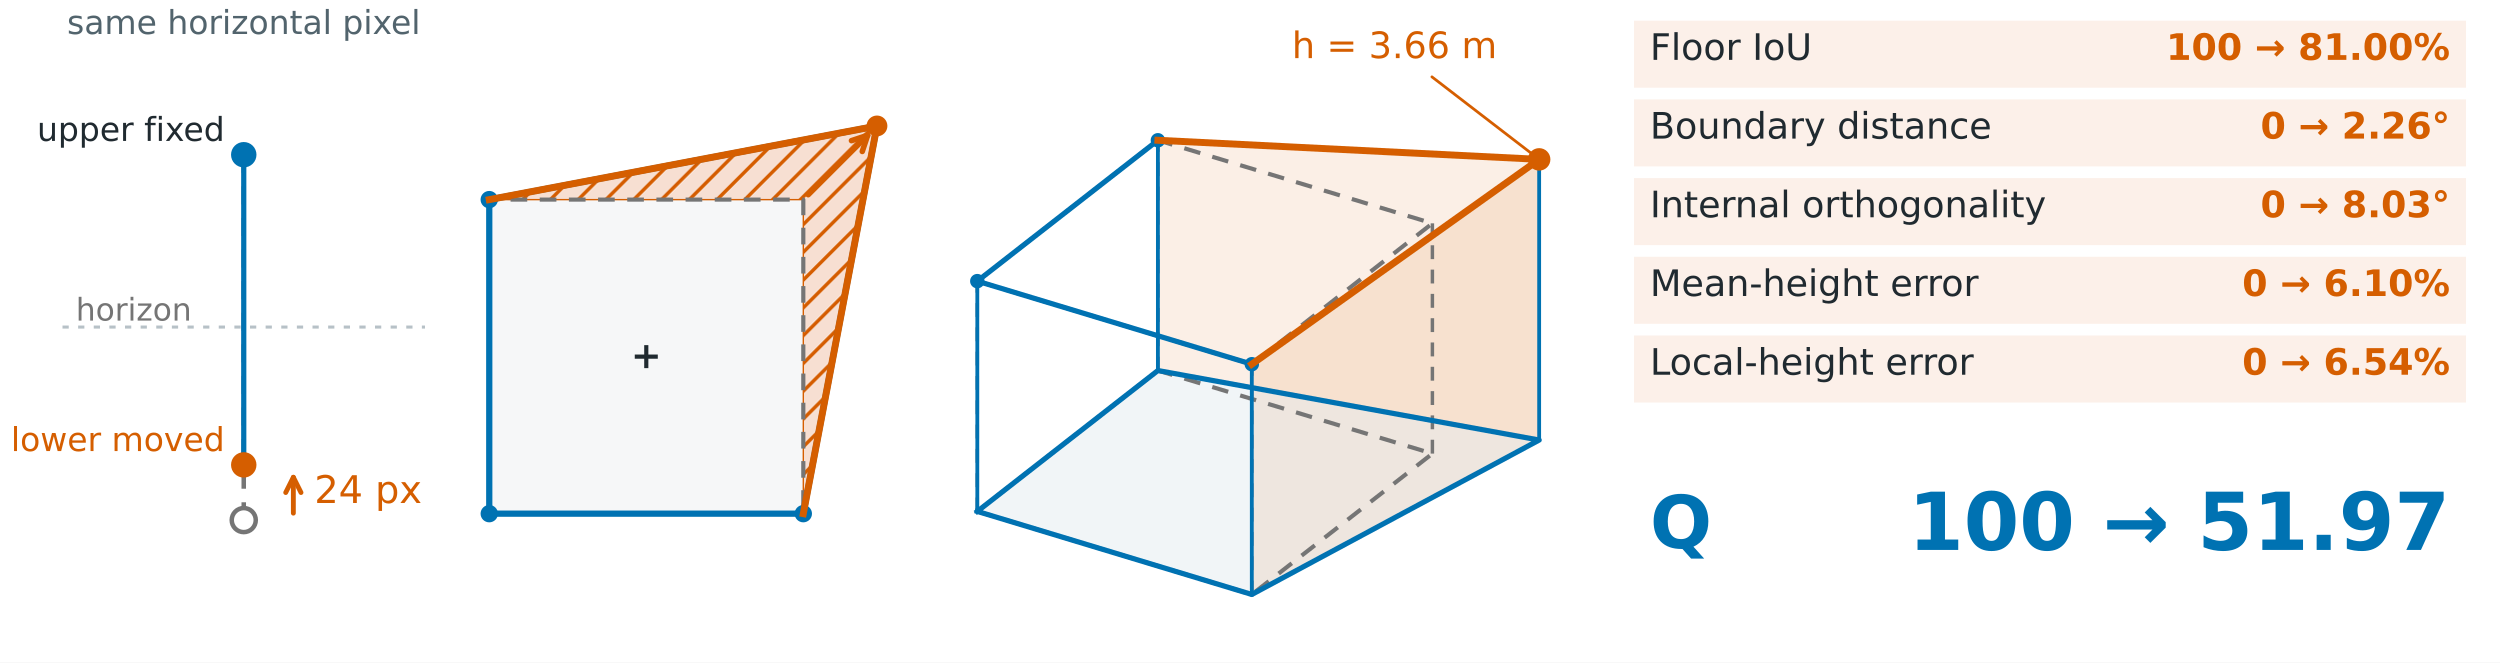
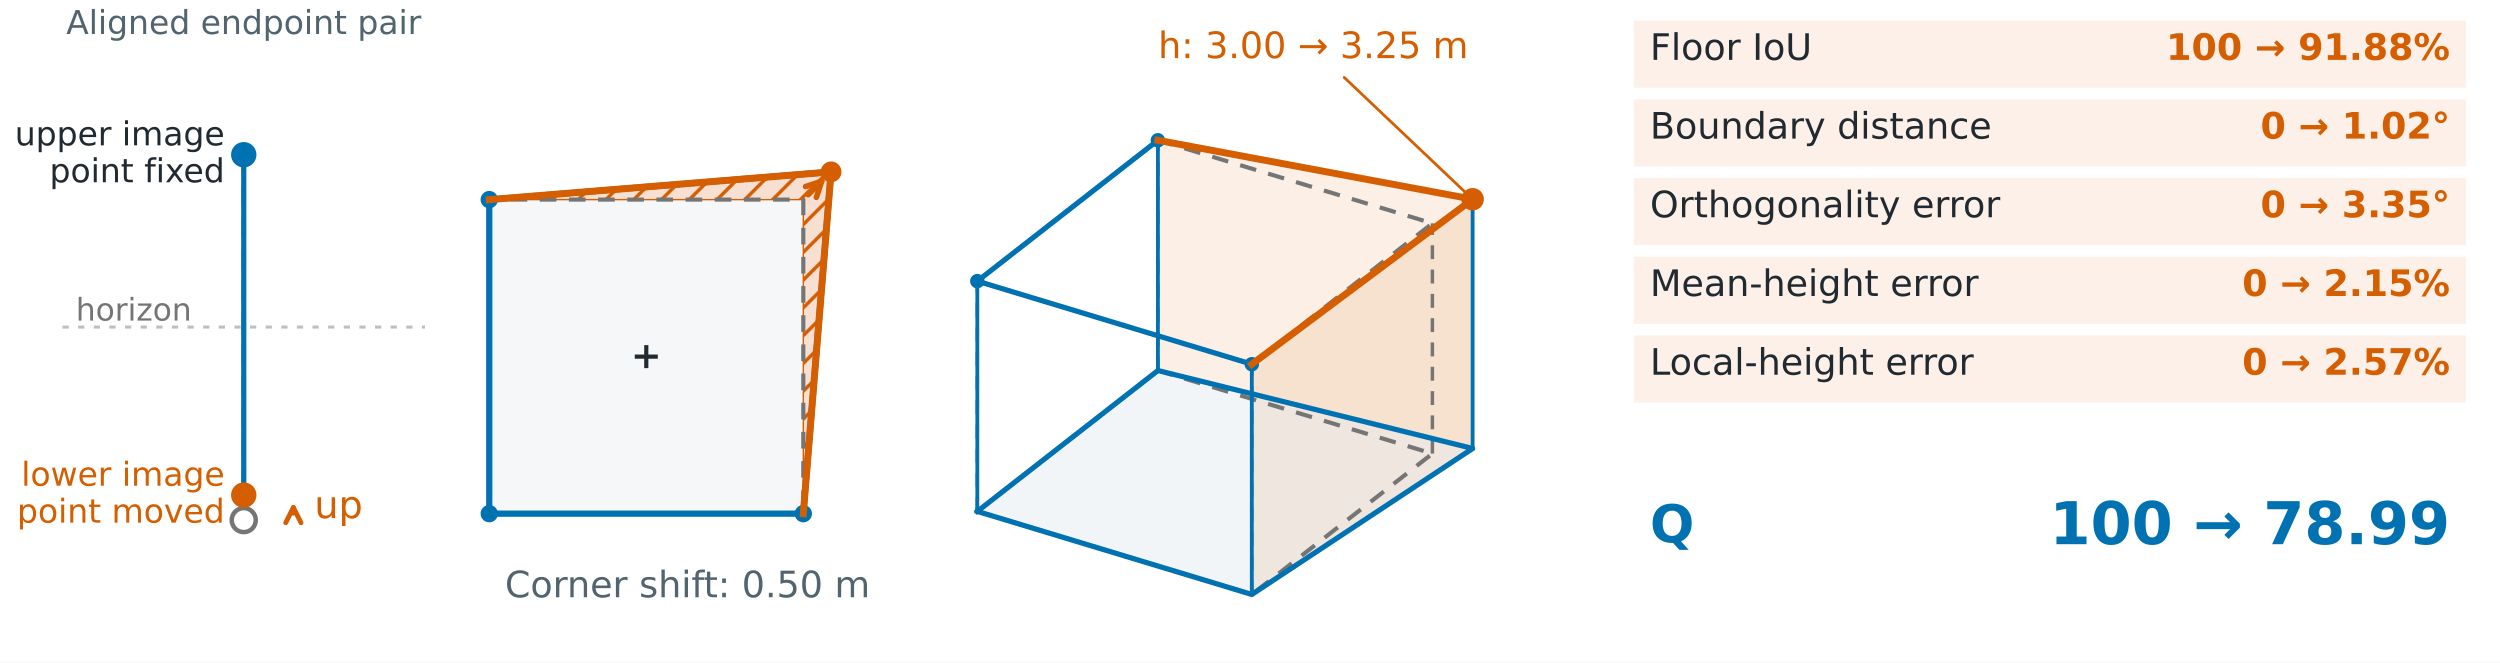
<svg xmlns="http://www.w3.org/2000/svg" xmlns:xlink="http://www.w3.org/1999/xlink" width="720pt" height="190.8pt" viewBox="0 0 720 190.8" version="1.1">
  <defs>
    <style type="text/css">*{stroke-linejoin: round; stroke-linecap: butt}</style>
  </defs>
  <g id="figure_1">
    <g id="patch_1">
      <path d="M 0 190.8  L 720 190.8  L 720 0  L 0 0  z " style="fill: #ffffff" />
    </g>
    <g id="axes_1">
      <g id="line2d_1">
-         <path d="M 70.2 44.561  L 70.2 149.788  " clip-path="url(#p47fd66f3b3)" style="fill: none; stroke-dasharray: 5.2,3.9; stroke-dashoffset: 0; stroke: #757575; stroke-width: 1.3" />
+         <path d="M 70.2 44.561  L 70.2 149.788  " clip-path="url(#p12be462ead)" style="fill: none; stroke-dasharray: 5.2,3.9; stroke-dashoffset: 0; stroke: #757575; stroke-width: 1.3" />
      </g>
      <g id="line2d_2">
-         <path d="M 70.2 44.561  L 70.2 133.885  " clip-path="url(#p47fd66f3b3)" style="fill: none; stroke: #0072b2; stroke-width: 1.5; stroke-linecap: square" />
+         <path d="M 70.2 44.561  L 70.2 142.584  " clip-path="url(#p12be462ead)" style="fill: none; stroke: #0072b2; stroke-width: 1.5; stroke-linecap: square" />
      </g>
      <g id="line2d_3">
-         <path d="M 18 94.195  L 122.4 94.195  " clip-path="url(#p47fd66f3b3)" style="fill: none; stroke-dasharray: 1.8,2.7; stroke-dashoffset: 0; stroke: #b7c1c7; stroke-width: 0.9" />
+         <path d="M 18 94.195  L 122.4 94.195  " clip-path="url(#p12be462ead)" style="fill: none; stroke-dasharray: 1.8,2.7; stroke-dashoffset: 0; stroke: #b7c1c7; stroke-width: 0.9" />
      </g>
      <g id="text_1">
        <text style="fill: #757575; font: 9px 'DejaVu Sans'; text-anchor: start" x="21.846" y="92.323" transform="rotate(-0 21.84632 92.32281)">horizon</text>
      </g>
      <g id="patch_2">
-         <path d="M 84.486 147.788  Q 84.486 141.836 84.486 137.45  " style="fill: none; stroke: #d55e00; stroke-width: 1.4; stroke-linecap: round" />
-         <path d="M 82.286 141.85  L 84.486 137.45  L 86.686 141.85  " style="fill: none; stroke: #d55e00; stroke-width: 1.4; stroke-linecap: round" />
+         <path d="M 84.486 147.786  Q 84.486 146.185 84.486 146.148  " style="fill: none; stroke: #d55e00; stroke-width: 1.4; stroke-linecap: round" />
+         <path d="M 82.286 150.548  L 84.486 146.148  L 86.686 150.548  " style="fill: none; stroke: #d55e00; stroke-width: 1.4; stroke-linecap: round" />
      </g>
      <g id="text_2">
-         <text style="fill: #d55e00; font: 11px 'DejaVu Sans'; text-anchor: start" x="90.531" y="144.872" transform="rotate(-0 90.53053 144.8718)">24 px</text>
+         <text style="fill: #d55e00; font: 11px 'DejaVu Sans'; text-anchor: start" x="90.531" y="149.221" transform="rotate(-0 90.53053 149.2211)">up</text>
      </g>
      <g id="text_3">
-         <text style="fill: #202a30; font: 9.5px 'DejaVu Sans'; text-anchor: end" x="64.705" y="40.585" transform="rotate(-0 64.70526 40.58513)">upper fixed</text>
+         <text style="fill: #202a30; font: 9.5px 'DejaVu Sans'" transform="translate(4.261513 41.86324)">upper image</text>
+         <text style="fill: #202a30; font: 9.5px 'DejaVu Sans'" transform="translate(14.27214 52.50116)">point fixed</text>
      </g>
      <g id="text_4">
-         <text style="fill: #d55e00; font: 9.5px 'DejaVu Sans'; text-anchor: end" x="64.705" y="129.909" transform="rotate(-0 64.70526 129.9095)">lower moved</text>
+         <text style="fill: #d55e00; font: 9.5px 'DejaVu Sans'" transform="translate(6.122919 139.8862)">lower image</text>
+         <text style="fill: #d55e00; font: 9.5px 'DejaVu Sans'" transform="translate(4.892373 150.5241)">point moved</text>
      </g>
      <g id="text_5">
-         <text style="fill: #52646d; font: 9.5px 'DejaVu Sans'; text-anchor: middle" x="70.2" y="9.797" transform="rotate(-0 70.2 9.796657)">same horizontal pixel</text>
+         <text style="fill: #52646d; font: 9.5px 'DejaVu Sans'; text-anchor: middle" x="70.2" y="9.797" transform="rotate(-0 70.2 9.796657)">Aligned endpoint pair</text>
      </g>
      <g id="PathCollection_1">
        <defs>
-           <path id="m1e72937342" d="M 0 3.464  C 0.919 3.464 1.8 3.099 2.449 2.449  C 3.099 1.8 3.464 0.919 3.464 0  C 3.464 -0.919 3.099 -1.8 2.449 -2.449  C 1.8 -3.099 0.919 -3.464 0 -3.464  C -0.919 -3.464 -1.8 -3.099 -2.449 -2.449  C -3.099 -1.8 -3.464 -0.919 -3.464 0  C -3.464 0.919 -3.099 1.8 -2.449 2.449  C -1.8 3.099 -0.919 3.464 0 3.464  z " style="stroke: #757575; stroke-width: 1.3" />
-         </defs>
-         <g clip-path="url(#p47fd66f3b3)">
-           <use xlink:href="#m1e72937342" x="70.2" y="149.788" style="fill: #ffffff; stroke: #757575; stroke-width: 1.3" />
+           <path id="m90e0033ec5" d="M 0 3.464  C 0.919 3.464 1.8 3.099 2.449 2.449  C 3.099 1.8 3.464 0.919 3.464 0  C 3.464 -0.919 3.099 -1.8 2.449 -2.449  C 1.8 -3.099 0.919 -3.464 0 -3.464  C -0.919 -3.464 -1.8 -3.099 -2.449 -2.449  C -3.099 -1.8 -3.464 -0.919 -3.464 0  C -3.464 0.919 -3.099 1.8 -2.449 2.449  C -1.8 3.099 -0.919 3.464 0 3.464  z " style="stroke: #757575; stroke-width: 1.3" />
+         </defs>
+         <g clip-path="url(#p12be462ead)">
+           <use xlink:href="#m90e0033ec5" x="70.2" y="149.788" style="fill: #ffffff; stroke: #757575; stroke-width: 1.3" />
        </g>
      </g>
      <g id="PathCollection_2">
        <defs>
-           <path id="m1fa4584f68" d="M 0 3.162  C 0.839 3.162 1.643 2.829 2.236 2.236  C 2.829 1.643 3.162 0.839 3.162 0  C 3.162 -0.839 2.829 -1.643 2.236 -2.236  C 1.643 -2.829 0.839 -3.162 0 -3.162  C -0.839 -3.162 -1.643 -2.829 -2.236 -2.236  C -2.829 -1.643 -3.162 -0.839 -3.162 0  C -3.162 0.839 -2.829 1.643 -2.236 2.236  C -1.643 2.829 -0.839 3.162 0 3.162  z " style="stroke: #d55e00" />
-         </defs>
-         <g clip-path="url(#p47fd66f3b3)">
-           <use xlink:href="#m1fa4584f68" x="70.2" y="133.885" style="fill: #d55e00; stroke: #d55e00" />
+           <path id="m12d34ad9b4" d="M 0 3.162  C 0.839 3.162 1.643 2.829 2.236 2.236  C 2.829 1.643 3.162 0.839 3.162 0  C 3.162 -0.839 2.829 -1.643 2.236 -2.236  C 1.643 -2.829 0.839 -3.162 0 -3.162  C -0.839 -3.162 -1.643 -2.829 -2.236 -2.236  C -2.829 -1.643 -3.162 -0.839 -3.162 0  C -3.162 0.839 -2.829 1.643 -2.236 2.236  C -1.643 2.829 -0.839 3.162 0 3.162  z " style="stroke: #d55e00" />
+         </defs>
+         <g clip-path="url(#p12be462ead)">
+           <use xlink:href="#m12d34ad9b4" x="70.2" y="142.584" style="fill: #d55e00; stroke: #d55e00" />
        </g>
      </g>
      <g id="PathCollection_3">
        <defs>
-           <path id="mf00b28043d" d="M 0 3.162  C 0.839 3.162 1.643 2.829 2.236 2.236  C 2.829 1.643 3.162 0.839 3.162 0  C 3.162 -0.839 2.829 -1.643 2.236 -2.236  C 1.643 -2.829 0.839 -3.162 0 -3.162  C -0.839 -3.162 -1.643 -2.829 -2.236 -2.236  C -2.829 -1.643 -3.162 -0.839 -3.162 0  C -3.162 0.839 -2.829 1.643 -2.236 2.236  C -1.643 2.829 -0.839 3.162 0 3.162  z " style="stroke: #0072b2" />
-         </defs>
-         <g clip-path="url(#p47fd66f3b3)">
-           <use xlink:href="#mf00b28043d" x="70.2" y="44.561" style="fill: #0072b2; stroke: #0072b2" />
+           <path id="m30f1908fba" d="M 0 3.162  C 0.839 3.162 1.643 2.829 2.236 2.236  C 2.829 1.643 3.162 0.839 3.162 0  C 3.162 -0.839 2.829 -1.643 2.236 -2.236  C 1.643 -2.829 0.839 -3.162 0 -3.162  C -0.839 -3.162 -1.643 -2.829 -2.236 -2.236  C -2.829 -1.643 -3.162 -0.839 -3.162 0  C -3.162 0.839 -2.829 1.643 -2.236 2.236  C -1.643 2.829 -0.839 3.162 0 3.162  z " style="stroke: #0072b2" />
+         </defs>
+         <g clip-path="url(#p12be462ead)">
+           <use xlink:href="#m30f1908fba" x="70.2" y="44.561" style="fill: #0072b2; stroke: #0072b2" />
        </g>
      </g>
    </g>
    <g id="axes_2">
      <g id="patch_3">
-         <path d="M 140.906 147.936  L 231.352 147.936  L 231.352 57.49  L 140.906 57.49  z " clip-path="url(#p4f1eaa41f7)" style="fill: #f6f7f8" />
+         <path d="M 140.906 147.936  L 231.352 147.936  L 231.352 57.49  L 140.906 57.49  z " clip-path="url(#pf2e5a7522f)" style="fill: #f6f7f8" />
      </g>
      <g id="patch_4">
-         <path d="M 231.352 57.49  L 140.906 57.49  L 252.569 36.273  L 231.352 147.936  z " clip-path="url(#p4f1eaa41f7)" style="fill: url(#hb64150e3e7); stroke: #d55e00; stroke-width: 0.4; stroke-linejoin: miter" />
+         <path d="M 231.352 57.49  L 140.906 57.49  L 239.346 49.496  L 231.352 147.936  z " clip-path="url(#pf2e5a7522f)" style="fill: url(#he7a66730dc); stroke: #d55e00; stroke-width: 0.4; stroke-linejoin: miter" />
+       </g>
+       <g id="text_6">
+         <text style="fill: #52646d; font: 10.5px 'DejaVu Sans'; text-anchor: middle" x="198" y="172.014" transform="rotate(-0 198 172.0141)">Corner shift: 0.50 m</text>
      </g>
      <g id="line2d_4">
-         <path d="M 140.906 147.936  L 231.352 147.936  L 231.352 57.49  L 140.906 57.49  L 140.906 147.936  " clip-path="url(#p4f1eaa41f7)" style="fill: none; stroke-dasharray: 4.8,3.6; stroke-dashoffset: 0; stroke: #757575; stroke-width: 1.2" />
+         <path d="M 140.906 147.936  L 231.352 147.936  L 231.352 57.49  L 140.906 57.49  L 140.906 147.936  " clip-path="url(#pf2e5a7522f)" style="fill: none; stroke-dasharray: 4.8,3.6; stroke-dashoffset: 0; stroke: #757575; stroke-width: 1.2" />
      </g>
      <g id="line2d_5">
-         <path d="M 140.906 147.936  L 231.352 147.936  L 252.569 36.273  L 140.906 57.49  L 140.906 147.936  " clip-path="url(#p4f1eaa41f7)" style="fill: none; stroke: #0072b2; stroke-width: 1.8; stroke-linecap: square" />
+         <path d="M 140.906 147.936  L 231.352 147.936  L 239.346 49.496  L 140.906 57.49  L 140.906 147.936  " clip-path="url(#pf2e5a7522f)" style="fill: none; stroke: #0072b2; stroke-width: 1.8; stroke-linecap: square" />
      </g>
      <g id="PathCollection_4">
        <defs>
-           <path id="ma110269c0b" d="M 0 2  C 0.53 2 1.039 1.789 1.414 1.414  C 1.789 1.039 2 0.53 2 0  C 2 -0.53 1.789 -1.039 1.414 -1.414  C 1.039 -1.789 0.53 -2 0 -2  C -0.53 -2 -1.039 -1.789 -1.414 -1.414  C -1.789 -1.039 -2 -0.53 -2 0  C -2 0.53 -1.789 1.039 -1.414 1.414  C -1.039 1.789 -0.53 2 0 2  z " style="stroke: #0072b2" />
-         </defs>
-         <g clip-path="url(#p4f1eaa41f7)">
-           <use xlink:href="#ma110269c0b" x="140.906" y="147.936" style="fill: #0072b2; stroke: #0072b2" />
-           <use xlink:href="#ma110269c0b" x="231.352" y="147.936" style="fill: #0072b2; stroke: #0072b2" />
-           <use xlink:href="#ma110269c0b" x="252.569" y="36.273" style="fill: #0072b2; stroke: #0072b2" />
-           <use xlink:href="#ma110269c0b" x="140.906" y="57.49" style="fill: #0072b2; stroke: #0072b2" />
+           <path id="mf0d7ec6fe2" d="M 0 2  C 0.53 2 1.039 1.789 1.414 1.414  C 1.789 1.039 2 0.53 2 0  C 2 -0.53 1.789 -1.039 1.414 -1.414  C 1.039 -1.789 0.53 -2 0 -2  C -0.53 -2 -1.039 -1.789 -1.414 -1.414  C -1.789 -1.039 -2 -0.53 -2 0  C -2 0.53 -1.789 1.039 -1.414 1.414  C -1.039 1.789 -0.53 2 0 2  z " style="stroke: #0072b2" />
+         </defs>
+         <g clip-path="url(#pf2e5a7522f)">
+           <use xlink:href="#mf0d7ec6fe2" x="140.906" y="147.936" style="fill: #0072b2; stroke: #0072b2" />
+           <use xlink:href="#mf0d7ec6fe2" x="231.352" y="147.936" style="fill: #0072b2; stroke: #0072b2" />
+           <use xlink:href="#mf0d7ec6fe2" x="239.346" y="49.496" style="fill: #0072b2; stroke: #0072b2" />
+           <use xlink:href="#mf0d7ec6fe2" x="140.906" y="57.49" style="fill: #0072b2; stroke: #0072b2" />
        </g>
      </g>
      <g id="PathCollection_5">
        <defs>
-           <path id="m1e4c446763" d="M -3.317 0  L 3.317 0  M 0 3.317  L 0 -3.317  " style="stroke: #202a30; stroke-width: 1.2" />
-         </defs>
-         <g clip-path="url(#p4f1eaa41f7)">
-           <use xlink:href="#m1e4c446763" x="186.129" y="102.713" style="fill: #202a30; stroke: #202a30; stroke-width: 1.2" />
+           <path id="m41f6b5b3f2" d="M -3.317 0  L 3.317 0  M 0 3.317  L 0 -3.317  " style="stroke: #202a30; stroke-width: 1.2" />
+         </defs>
+         <g clip-path="url(#pf2e5a7522f)">
+           <use xlink:href="#m41f6b5b3f2" x="186.129" y="102.713" style="fill: #202a30; stroke: #202a30; stroke-width: 1.2" />
        </g>
      </g>
      <g id="line2d_6">
-         <path d="M 231.352 147.936  L 252.569 36.273  " clip-path="url(#p4f1eaa41f7)" style="fill: none; stroke: #d55e00; stroke-width: 2; stroke-linecap: square" />
+         <path d="M 231.352 147.936  L 239.346 49.496  " clip-path="url(#pf2e5a7522f)" style="fill: none; stroke: #d55e00; stroke-width: 2; stroke-linecap: square" />
      </g>
      <g id="line2d_7">
-         <path d="M 252.569 36.273  L 140.906 57.49  " clip-path="url(#p4f1eaa41f7)" style="fill: none; stroke: #d55e00; stroke-width: 2; stroke-linecap: square" />
+         <path d="M 239.346 49.496  L 140.906 57.49  " clip-path="url(#pf2e5a7522f)" style="fill: none; stroke: #d55e00; stroke-width: 2; stroke-linecap: square" />
      </g>
      <g id="patch_5">
-         <path d="M 232.769 56.073  Q 241.962 46.88 249.89 38.952  " style="fill: none; stroke: #d55e00; stroke-width: 1.6; stroke-linecap: round" />
-         <path d="M 245.223 40.508  L 249.89 38.952  L 248.334 43.619  " style="fill: none; stroke: #d55e00; stroke-width: 1.6; stroke-linecap: round" />
+         <path d="M 232.767 56.075  Q 235.348 53.494 236.665 52.177  " style="fill: none; stroke: #d55e00; stroke-width: 1.6; stroke-linecap: round" />
+         <path d="M 231.998 53.733  L 236.665 52.177  L 235.109 56.844  " style="fill: none; stroke: #d55e00; stroke-width: 1.6; stroke-linecap: round" />
      </g>
      <g id="PathCollection_6">
        <defs>
-           <path id="m450c516bb0" d="M 0 2.5  C 0.663 2.5 1.299 2.237 1.768 1.768  C 2.237 1.299 2.5 0.663 2.5 0  C 2.5 -0.663 2.237 -1.299 1.768 -1.768  C 1.299 -2.237 0.663 -2.5 0 -2.5  C -0.663 -2.5 -1.299 -2.237 -1.768 -1.768  C -2.237 -1.299 -2.5 -0.663 -2.5 0  C -2.5 0.663 -2.237 1.299 -1.768 1.768  C -1.299 2.237 -0.663 2.5 0 2.5  z " style="stroke: #d55e00" />
-         </defs>
-         <g clip-path="url(#p4f1eaa41f7)">
-           <use xlink:href="#m450c516bb0" x="252.569" y="36.273" style="fill: #d55e00; stroke: #d55e00" />
+           <path id="m5161489ee7" d="M 0 2.5  C 0.663 2.5 1.299 2.237 1.768 1.768  C 2.237 1.299 2.5 0.663 2.5 0  C 2.5 -0.663 2.237 -1.299 1.768 -1.768  C 1.299 -2.237 0.663 -2.5 0 -2.5  C -0.663 -2.5 -1.299 -2.237 -1.768 -1.768  C -2.237 -1.299 -2.5 -0.663 -2.5 0  C -2.5 0.663 -2.237 1.299 -1.768 1.768  C -1.299 2.237 -0.663 2.5 0 2.5  z " style="stroke: #d55e00" />
+         </defs>
+         <g clip-path="url(#pf2e5a7522f)">
+           <use xlink:href="#m5161489ee7" x="239.346" y="49.496" style="fill: #d55e00; stroke: #d55e00" />
        </g>
      </g>
    </g>
    <g id="axes_3">
      <g id="patch_6">
-         <path d="M 281.464 147.281  L 360.52 171.206  L 443.276 126.733  L 333.475 106.712  z " clip-path="url(#pfb6bfeb443)" style="fill: #f1f5f7" />
+         <path d="M 281.464 147.281  L 360.52 171.206  L 424.116 129.166  L 333.475 106.712  z " clip-path="url(#p550bcf264e)" style="fill: #f1f5f7" />
      </g>
      <g id="patch_7">
-         <path d="M 360.52 171.206  L 443.276 126.733  L 443.276 45.901  L 360.52 104.892  z " clip-path="url(#pfb6bfeb443)" style="fill: #d55e00; opacity: 0.1" />
+         <path d="M 360.52 171.206  L 424.116 129.166  L 424.116 57.382  L 360.52 104.892  z " clip-path="url(#p550bcf264e)" style="fill: #d55e00; opacity: 0.1" />
      </g>
      <g id="patch_8">
-         <path d="M 443.276 126.733  L 333.475 106.712  L 333.475 40.399  L 443.276 45.901  z " clip-path="url(#pfb6bfeb443)" style="fill: #d55e00; opacity: 0.1" />
+         <path d="M 424.116 129.166  L 333.475 106.712  L 333.475 40.399  L 424.116 57.382  z " clip-path="url(#p550bcf264e)" style="fill: #d55e00; opacity: 0.1" />
      </g>
      <g id="line2d_8">
-         <path d="M 281.464 147.281  L 360.52 171.206  L 412.531 130.637  L 333.475 106.712  L 281.464 147.281  " clip-path="url(#pfb6bfeb443)" style="fill: none; stroke-dasharray: 4.8,3.6; stroke-dashoffset: 0; stroke: #757575; stroke-width: 1.2" />
+         <path d="M 281.464 147.281  L 360.52 171.206  L 412.531 130.637  L 333.475 106.712  L 281.464 147.281  " clip-path="url(#p550bcf264e)" style="fill: none; stroke-dasharray: 4.8,3.6; stroke-dashoffset: 0; stroke: #757575; stroke-width: 1.2" />
      </g>
      <g id="line2d_9">
-         <path d="M 281.464 80.967  L 360.52 104.892  L 412.531 64.324  L 333.475 40.399  L 281.464 80.967  " clip-path="url(#pfb6bfeb443)" style="fill: none; stroke-dasharray: 4.8,3.6; stroke-dashoffset: 0; stroke: #757575; stroke-width: 1.2" />
+         <path d="M 281.464 80.967  L 360.52 104.892  L 412.531 64.324  L 333.475 40.399  L 281.464 80.967  " clip-path="url(#p550bcf264e)" style="fill: none; stroke-dasharray: 4.8,3.6; stroke-dashoffset: 0; stroke: #757575; stroke-width: 1.2" />
      </g>
      <g id="line2d_10">
-         <path d="M 281.464 147.281  L 281.464 80.967  " clip-path="url(#pfb6bfeb443)" style="fill: none; stroke-dasharray: 4,3; stroke-dashoffset: 0; stroke: #757575" />
+         <path d="M 281.464 147.281  L 281.464 80.967  " clip-path="url(#p550bcf264e)" style="fill: none; stroke-dasharray: 4,3; stroke-dashoffset: 0; stroke: #757575" />
      </g>
      <g id="line2d_11">
-         <path d="M 360.52 171.206  L 360.52 104.892  " clip-path="url(#pfb6bfeb443)" style="fill: none; stroke-dasharray: 4,3; stroke-dashoffset: 0; stroke: #757575" />
+         <path d="M 360.52 171.206  L 360.52 104.892  " clip-path="url(#p550bcf264e)" style="fill: none; stroke-dasharray: 4,3; stroke-dashoffset: 0; stroke: #757575" />
      </g>
      <g id="line2d_12">
-         <path d="M 412.531 130.637  L 412.531 64.324  " clip-path="url(#pfb6bfeb443)" style="fill: none; stroke-dasharray: 4,3; stroke-dashoffset: 0; stroke: #757575" />
+         <path d="M 412.531 130.637  L 412.531 64.324  " clip-path="url(#p550bcf264e)" style="fill: none; stroke-dasharray: 4,3; stroke-dashoffset: 0; stroke: #757575" />
      </g>
      <g id="line2d_13">
-         <path d="M 333.475 106.712  L 333.475 40.399  " clip-path="url(#pfb6bfeb443)" style="fill: none; stroke-dasharray: 4,3; stroke-dashoffset: 0; stroke: #757575" />
+         <path d="M 333.475 106.712  L 333.475 40.399  " clip-path="url(#p550bcf264e)" style="fill: none; stroke-dasharray: 4,3; stroke-dashoffset: 0; stroke: #757575" />
      </g>
      <g id="patch_9">
-         <path d="M 412.396 22.137  Q 427.042 33.408 441.689 44.679  " style="fill: none; stroke: #d55e00; stroke-width: 0.8; stroke-linecap: round" />
-       </g>
-       <g id="text_6">
-         <text style="fill: #d55e00; font: 10.5px 'DejaVu Sans'; text-anchor: middle" x="401.609" y="16.734" transform="rotate(-0 401.6085 16.73387)">h = 3.66 m</text>
+         <path d="M 387.124 22.297  Q 404.894 39.151 422.664 56.005  " style="fill: none; stroke: #d55e00; stroke-width: 0.8; stroke-linecap: round" />
+       </g>
+       <g id="text_7">
+         <text style="fill: #d55e00; font: 10.5px 'DejaVu Sans'; text-anchor: middle" x="378.204" y="16.734" transform="rotate(-0 378.2037 16.73387)">h: 3.00 → 3.25 m</text>
      </g>
      <g id="line2d_14">
-         <path d="M 281.464 147.281  L 360.52 171.206  L 443.276 126.733  L 333.475 106.712  L 281.464 147.281  " clip-path="url(#pfb6bfeb443)" style="fill: none; stroke: #0072b2; stroke-width: 1.5; stroke-linecap: square" />
+         <path d="M 281.464 147.281  L 360.52 171.206  L 424.116 129.166  L 333.475 106.712  L 281.464 147.281  " clip-path="url(#p550bcf264e)" style="fill: none; stroke: #0072b2; stroke-width: 1.5; stroke-linecap: square" />
      </g>
      <g id="line2d_15">
-         <path d="M 281.464 80.967  L 360.52 104.892  L 443.276 45.901  L 333.475 40.399  L 281.464 80.967  " clip-path="url(#pfb6bfeb443)" style="fill: none; stroke: #0072b2; stroke-width: 1.5; stroke-linecap: square" />
+         <path d="M 281.464 80.967  L 360.52 104.892  L 424.116 57.382  L 333.475 40.399  L 281.464 80.967  " clip-path="url(#p550bcf264e)" style="fill: none; stroke: #0072b2; stroke-width: 1.5; stroke-linecap: square" />
      </g>
      <g id="line2d_16">
-         <path d="M 281.464 147.281  L 281.464 80.967  " clip-path="url(#pfb6bfeb443)" style="fill: none; stroke: #0072b2; stroke-width: 1.1; stroke-linecap: square" />
+         <path d="M 281.464 147.281  L 281.464 80.967  " clip-path="url(#p550bcf264e)" style="fill: none; stroke: #0072b2; stroke-width: 1.1; stroke-linecap: square" />
      </g>
      <g id="line2d_17">
-         <path d="M 360.52 171.206  L 360.52 104.892  " clip-path="url(#pfb6bfeb443)" style="fill: none; stroke: #0072b2; stroke-width: 1.1; stroke-linecap: square" />
+         <path d="M 360.52 171.206  L 360.52 104.892  " clip-path="url(#p550bcf264e)" style="fill: none; stroke: #0072b2; stroke-width: 1.1; stroke-linecap: square" />
      </g>
      <g id="line2d_18">
-         <path d="M 443.276 126.733  L 443.276 45.901  " clip-path="url(#pfb6bfeb443)" style="fill: none; stroke: #0072b2; stroke-width: 1.1; stroke-linecap: square" />
+         <path d="M 424.116 129.166  L 424.116 57.382  " clip-path="url(#p550bcf264e)" style="fill: none; stroke: #0072b2; stroke-width: 1.1; stroke-linecap: square" />
      </g>
      <g id="line2d_19">
-         <path d="M 333.475 106.712  L 333.475 40.399  " clip-path="url(#pfb6bfeb443)" style="fill: none; stroke: #0072b2; stroke-width: 1.1; stroke-linecap: square" />
+         <path d="M 333.475 106.712  L 333.475 40.399  " clip-path="url(#p550bcf264e)" style="fill: none; stroke: #0072b2; stroke-width: 1.1; stroke-linecap: square" />
      </g>
      <g id="PathCollection_7">
        <defs>
-           <path id="m3b82fb4c3f" d="M 0 1.581  C 0.419 1.581 0.822 1.415 1.118 1.118  C 1.415 0.822 1.581 0.419 1.581 0  C 1.581 -0.419 1.415 -0.822 1.118 -1.118  C 0.822 -1.415 0.419 -1.581 0 -1.581  C -0.419 -1.581 -0.822 -1.415 -1.118 -1.118  C -1.415 -0.822 -1.581 -0.419 -1.581 0  C -1.581 0.419 -1.415 0.822 -1.118 1.118  C -0.822 1.415 -0.419 1.581 0 1.581  z " style="stroke: #0072b2" />
-         </defs>
-         <g clip-path="url(#pfb6bfeb443)">
-           <use xlink:href="#m3b82fb4c3f" x="281.464" y="80.967" style="fill: #0072b2; stroke: #0072b2" />
-           <use xlink:href="#m3b82fb4c3f" x="360.52" y="104.892" style="fill: #0072b2; stroke: #0072b2" />
-           <use xlink:href="#m3b82fb4c3f" x="443.276" y="45.901" style="fill: #0072b2; stroke: #0072b2" />
-           <use xlink:href="#m3b82fb4c3f" x="333.475" y="40.399" style="fill: #0072b2; stroke: #0072b2" />
+           <path id="m567a4b6098" d="M 0 1.581  C 0.419 1.581 0.822 1.415 1.118 1.118  C 1.415 0.822 1.581 0.419 1.581 0  C 1.581 -0.419 1.415 -0.822 1.118 -1.118  C 0.822 -1.415 0.419 -1.581 0 -1.581  C -0.419 -1.581 -0.822 -1.415 -1.118 -1.118  C -1.415 -0.822 -1.581 -0.419 -1.581 0  C -1.581 0.419 -1.415 0.822 -1.118 1.118  C -0.822 1.415 -0.419 1.581 0 1.581  z " style="stroke: #0072b2" />
+         </defs>
+         <g clip-path="url(#p550bcf264e)">
+           <use xlink:href="#m567a4b6098" x="281.464" y="80.967" style="fill: #0072b2; stroke: #0072b2" />
+           <use xlink:href="#m567a4b6098" x="360.52" y="104.892" style="fill: #0072b2; stroke: #0072b2" />
+           <use xlink:href="#m567a4b6098" x="424.116" y="57.382" style="fill: #0072b2; stroke: #0072b2" />
+           <use xlink:href="#m567a4b6098" x="333.475" y="40.399" style="fill: #0072b2; stroke: #0072b2" />
        </g>
      </g>
      <g id="line2d_20">
-         <path d="M 360.52 104.892  L 443.276 45.901  " clip-path="url(#pfb6bfeb443)" style="fill: none; stroke: #d55e00; stroke-width: 2; stroke-linecap: square" />
+         <path d="M 360.52 104.892  L 424.116 57.382  " clip-path="url(#p550bcf264e)" style="fill: none; stroke: #d55e00; stroke-width: 2; stroke-linecap: square" />
      </g>
      <g id="line2d_21">
-         <path d="M 443.276 45.901  L 333.475 40.399  " clip-path="url(#pfb6bfeb443)" style="fill: none; stroke: #d55e00; stroke-width: 2; stroke-linecap: square" />
+         <path d="M 424.116 57.382  L 333.475 40.399  " clip-path="url(#p550bcf264e)" style="fill: none; stroke: #d55e00; stroke-width: 2; stroke-linecap: square" />
      </g>
      <g id="PathCollection_8">
        <defs>
-           <path id="mce035174cf" d="M 0 2.739  C 0.726 2.739 1.423 2.45 1.936 1.936  C 2.45 1.423 2.739 0.726 2.739 0  C 2.739 -0.726 2.45 -1.423 1.936 -1.936  C 1.423 -2.45 0.726 -2.739 0 -2.739  C -0.726 -2.739 -1.423 -2.45 -1.936 -1.936  C -2.45 -1.423 -2.739 -0.726 -2.739 0  C -2.739 0.726 -2.45 1.423 -1.936 1.936  C -1.423 2.45 -0.726 2.739 0 2.739  z " style="stroke: #d55e00" />
-         </defs>
-         <g clip-path="url(#pfb6bfeb443)">
-           <use xlink:href="#mce035174cf" x="443.276" y="45.901" style="fill: #d55e00; stroke: #d55e00" />
+           <path id="m8ed4e9ef2d" d="M 0 2.739  C 0.726 2.739 1.423 2.45 1.936 1.936  C 2.45 1.423 2.739 0.726 2.739 0  C 2.739 -0.726 2.45 -1.423 1.936 -1.936  C 1.423 -2.45 0.726 -2.739 0 -2.739  C -0.726 -2.739 -1.423 -2.45 -1.936 -1.936  C -2.45 -1.423 -2.739 -0.726 -2.739 0  C -2.739 0.726 -2.45 1.423 -1.936 1.936  C -1.423 2.45 -0.726 2.739 0 2.739  z " style="stroke: #d55e00" />
+         </defs>
+         <g clip-path="url(#p550bcf264e)">
+           <use xlink:href="#m8ed4e9ef2d" x="424.116" y="57.382" style="fill: #d55e00; stroke: #d55e00" />
        </g>
      </g>
    </g>
    <g id="axes_4">
      <g id="patch_10">
        <path d="M 470.592 25.262  L 710.208 25.262  L 710.208 5.953  L 470.592 5.953  z " style="fill: #fcf0e9" />
      </g>
      <g id="patch_11">
        <path d="M 470.592 47.929  L 710.208 47.929  L 710.208 28.62  L 470.592 28.62  z " style="fill: #fcf0e9" />
      </g>
      <g id="patch_12">
        <path d="M 470.592 70.596  L 710.208 70.596  L 710.208 51.287  L 470.592 51.287  z " style="fill: #fcf0e9" />
      </g>
      <g id="patch_13">
        <path d="M 470.592 93.263  L 710.208 93.263  L 710.208 73.954  L 470.592 73.954  z " style="fill: #fcf0e9" />
      </g>
      <g id="patch_14">
        <path d="M 470.592 115.93  L 710.208 115.93  L 710.208 96.621  L 470.592 96.621  z " style="fill: #fcf0e9" />
      </g>
-       <g id="text_7">
+       <g id="text_8">
        <text style="fill: #202a30; font: 10.5px 'DejaVu Sans'; text-anchor: start" x="475.2" y="17.246" transform="rotate(-0 475.2 17.2455)">Floor IoU</text>
      </g>
-       <g id="text_8">
-         <text style="fill: #d55e00; font: 700 10.5px 'DejaVu Sans'; text-anchor: end" x="705.6" y="17.246" transform="rotate(-0 705.6 17.2455)">100 → 81.00%</text>
-       </g>
      <g id="text_9">
+         <text style="fill: #d55e00; font: 700 10.5px 'DejaVu Sans'; text-anchor: end" x="705.6" y="17.246" transform="rotate(-0 705.6 17.2455)">100 → 91.88%</text>
+       </g>
+       <g id="text_10">
        <text style="fill: #202a30; font: 10.5px 'DejaVu Sans'; text-anchor: start" x="475.2" y="39.913" transform="rotate(-0 475.2 39.91254)">Boundary distance</text>
      </g>
-       <g id="text_10">
-         <text style="fill: #d55e00; font: 700 10.5px 'DejaVu Sans'; text-anchor: end" x="705.6" y="39.913" transform="rotate(-0 705.6 39.91254)">0 → 2.26°</text>
-       </g>
      <g id="text_11">
-         <text style="fill: #202a30; font: 10.5px 'DejaVu Sans'; text-anchor: start" x="475.2" y="62.58" transform="rotate(-0 475.2 62.57958)">Internal orthogonality</text>
+         <text style="fill: #d55e00; font: 700 10.5px 'DejaVu Sans'; text-anchor: end" x="705.6" y="39.913" transform="rotate(-0 705.6 39.91254)">0 → 1.02°</text>
      </g>
      <g id="text_12">
-         <text style="fill: #d55e00; font: 700 10.5px 'DejaVu Sans'; text-anchor: end" x="705.6" y="62.58" transform="rotate(-0 705.6 62.57958)">0 → 8.03°</text>
+         <text style="fill: #202a30; font: 10.5px 'DejaVu Sans'; text-anchor: start" x="475.2" y="62.58" transform="rotate(-0 475.2 62.57958)">Orthogonality error</text>
      </g>
      <g id="text_13">
+         <text style="fill: #d55e00; font: 700 10.5px 'DejaVu Sans'; text-anchor: end" x="705.6" y="62.58" transform="rotate(-0 705.6 62.57958)">0 → 3.35°</text>
+       </g>
+       <g id="text_14">
        <text style="fill: #202a30; font: 10.5px 'DejaVu Sans'; text-anchor: start" x="475.2" y="85.247" transform="rotate(-0 475.2 85.24662)">Mean-height error</text>
      </g>
-       <g id="text_14">
-         <text style="fill: #d55e00; font: 700 10.5px 'DejaVu Sans'; text-anchor: end" x="705.6" y="85.247" transform="rotate(-0 705.6 85.24662)">0 → 6.10%</text>
-       </g>
      <g id="text_15">
+         <text style="fill: #d55e00; font: 700 10.5px 'DejaVu Sans'; text-anchor: end" x="705.6" y="85.247" transform="rotate(-0 705.6 85.24662)">0 → 2.15%</text>
+       </g>
+       <g id="text_16">
        <text style="fill: #202a30; font: 10.5px 'DejaVu Sans'; text-anchor: start" x="475.2" y="107.914" transform="rotate(-0 475.2 107.9137)">Local-height error</text>
      </g>
-       <g id="text_16">
-         <text style="fill: #d55e00; font: 700 10.5px 'DejaVu Sans'; text-anchor: end" x="705.6" y="107.914" transform="rotate(-0 705.6 107.9137)">0 → 6.54%</text>
-       </g>
      <g id="text_17">
-         <text style="fill: #0072b2; font: 700 21px 'DejaVu Sans'; text-anchor: start" x="475.2" y="157.824" transform="rotate(-0 475.2 157.8241)">Q</text>
+         <text style="fill: #d55e00; font: 700 10.5px 'DejaVu Sans'; text-anchor: end" x="705.6" y="107.914" transform="rotate(-0 705.6 107.9137)">0 → 2.57%</text>
      </g>
      <g id="text_18">
-         <text style="fill: #0072b2; font: 700 23px 'DejaVu Sans'; text-anchor: end" x="705.6" y="158.376" transform="rotate(-0 705.6 158.376)">100 → 51.97</text>
+         <text style="fill: #0072b2; font: 700 15px 'DejaVu Sans'; text-anchor: start" x="475.2" y="156.169" transform="rotate(-0 475.2 156.1685)">Q</text>
+       </g>
+       <g id="text_19">
+         <text style="fill: #0072b2; font: 700 17px 'DejaVu Sans'; text-anchor: end" x="705.6" y="156.72" transform="rotate(-0 705.6 156.7204)">100 → 78.99</text>
      </g>
    </g>
  </g>
  <defs>
-     <clipPath id="p47fd66f3b3">
+     <clipPath id="p12be462ead">
      <rect x="18" y="13.356" width="104.4" height="158.364" />
    </clipPath>
-     <clipPath id="p4f1eaa41f7">
+     <clipPath id="pf2e5a7522f">
      <rect x="129.6" y="22.442" width="136.8" height="140.192" />
    </clipPath>
-     <clipPath id="pfb6bfeb443">
+     <clipPath id="p550bcf264e">
      <rect x="266.381" y="7.632" width="187.238" height="175.536" />
    </clipPath>
  </defs>
  <defs>
-     <pattern id="hb64150e3e7" patternUnits="userSpaceOnUse" x="0" y="0" width="72" height="72">
+     <pattern id="he7a66730dc" patternUnits="userSpaceOnUse" x="0" y="0" width="72" height="72">
      <rect x="0" y="0" width="73" height="73" fill="#f7dfd2" />
      <path d="M -36 36  L 36 -36  M -32 40  L 40 -32  M -28 44  L 44 -28  M -24 48  L 48 -24  M -20 52  L 52 -20  M -16 56  L 56 -16  M -12 60  L 60 -12  M -8 64  L 64 -8  M -4 68  L 68 -4  M 0 72  L 72 0  M 4 76  L 76 4  M 8 80  L 80 8  M 12 84  L 84 12  M 16 88  L 88 16  M 20 92  L 92 20  M 24 96  L 96 24  M 28 100  L 100 28  M 32 104  L 104 32  M 36 108  L 108 36  " style="fill: #d55e00; stroke: #d55e00; stroke-width: 1.0; stroke-linecap: butt; stroke-linejoin: miter" />
    </pattern>
  </defs>
</svg>
